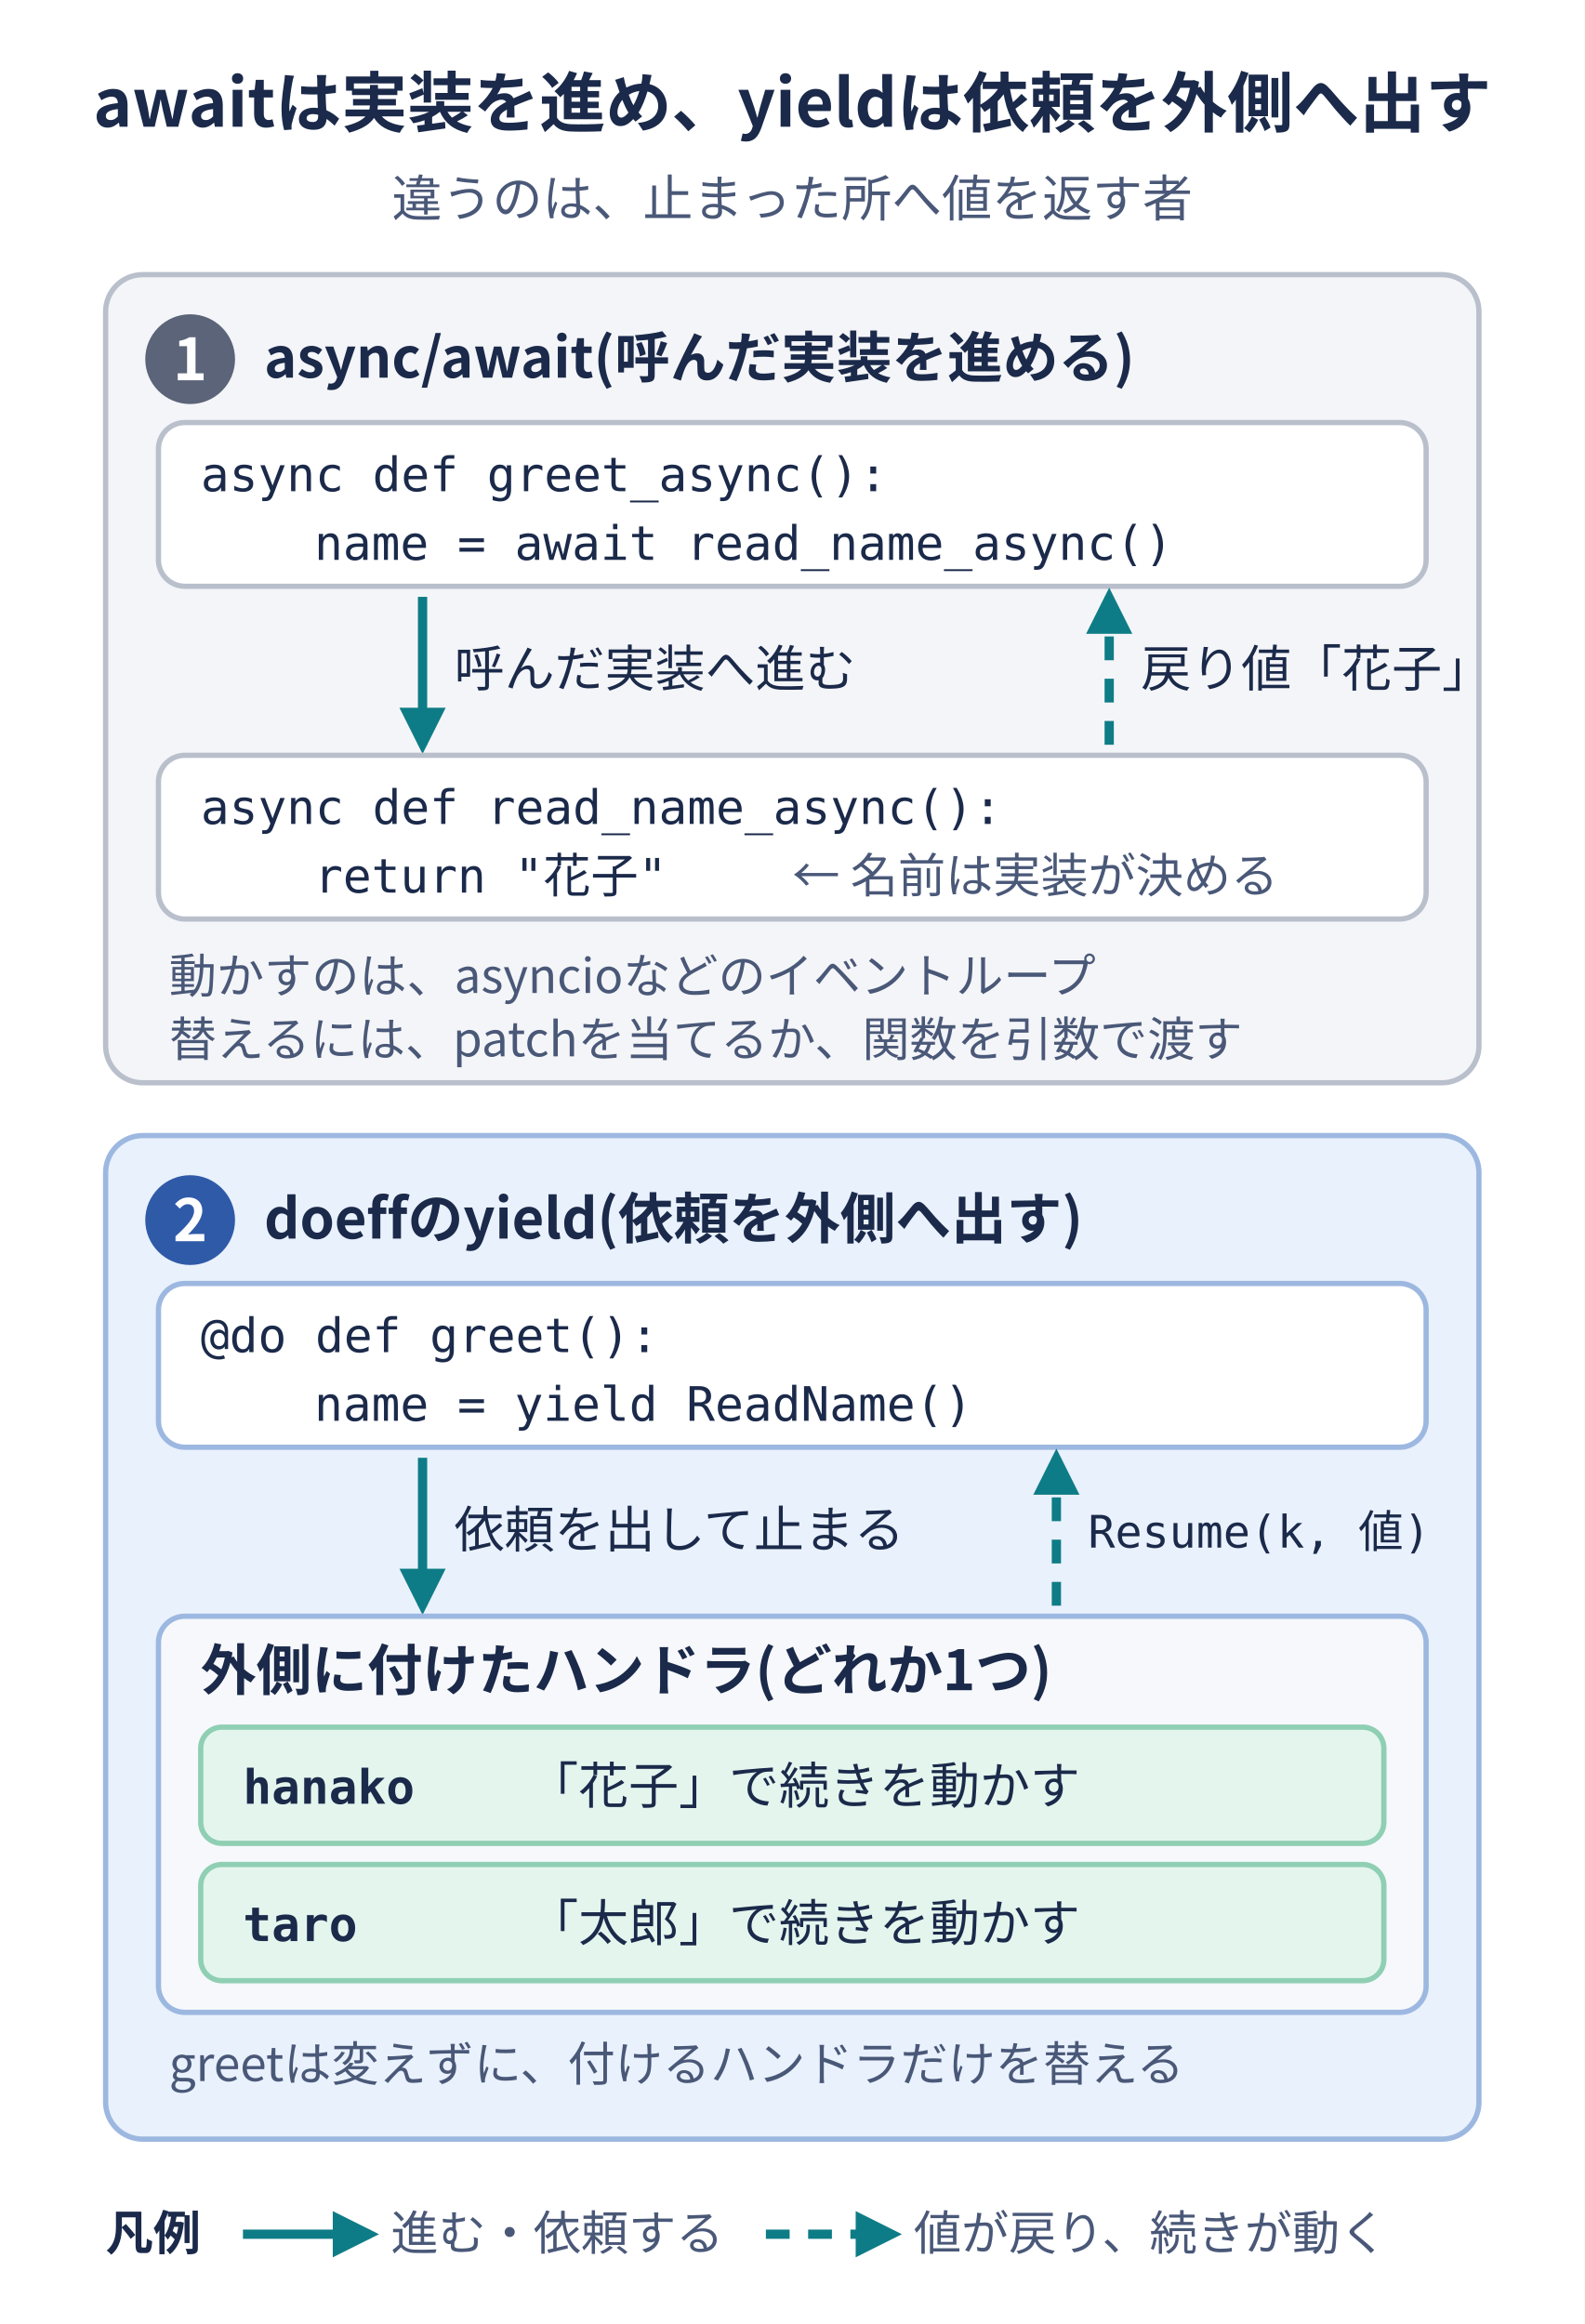
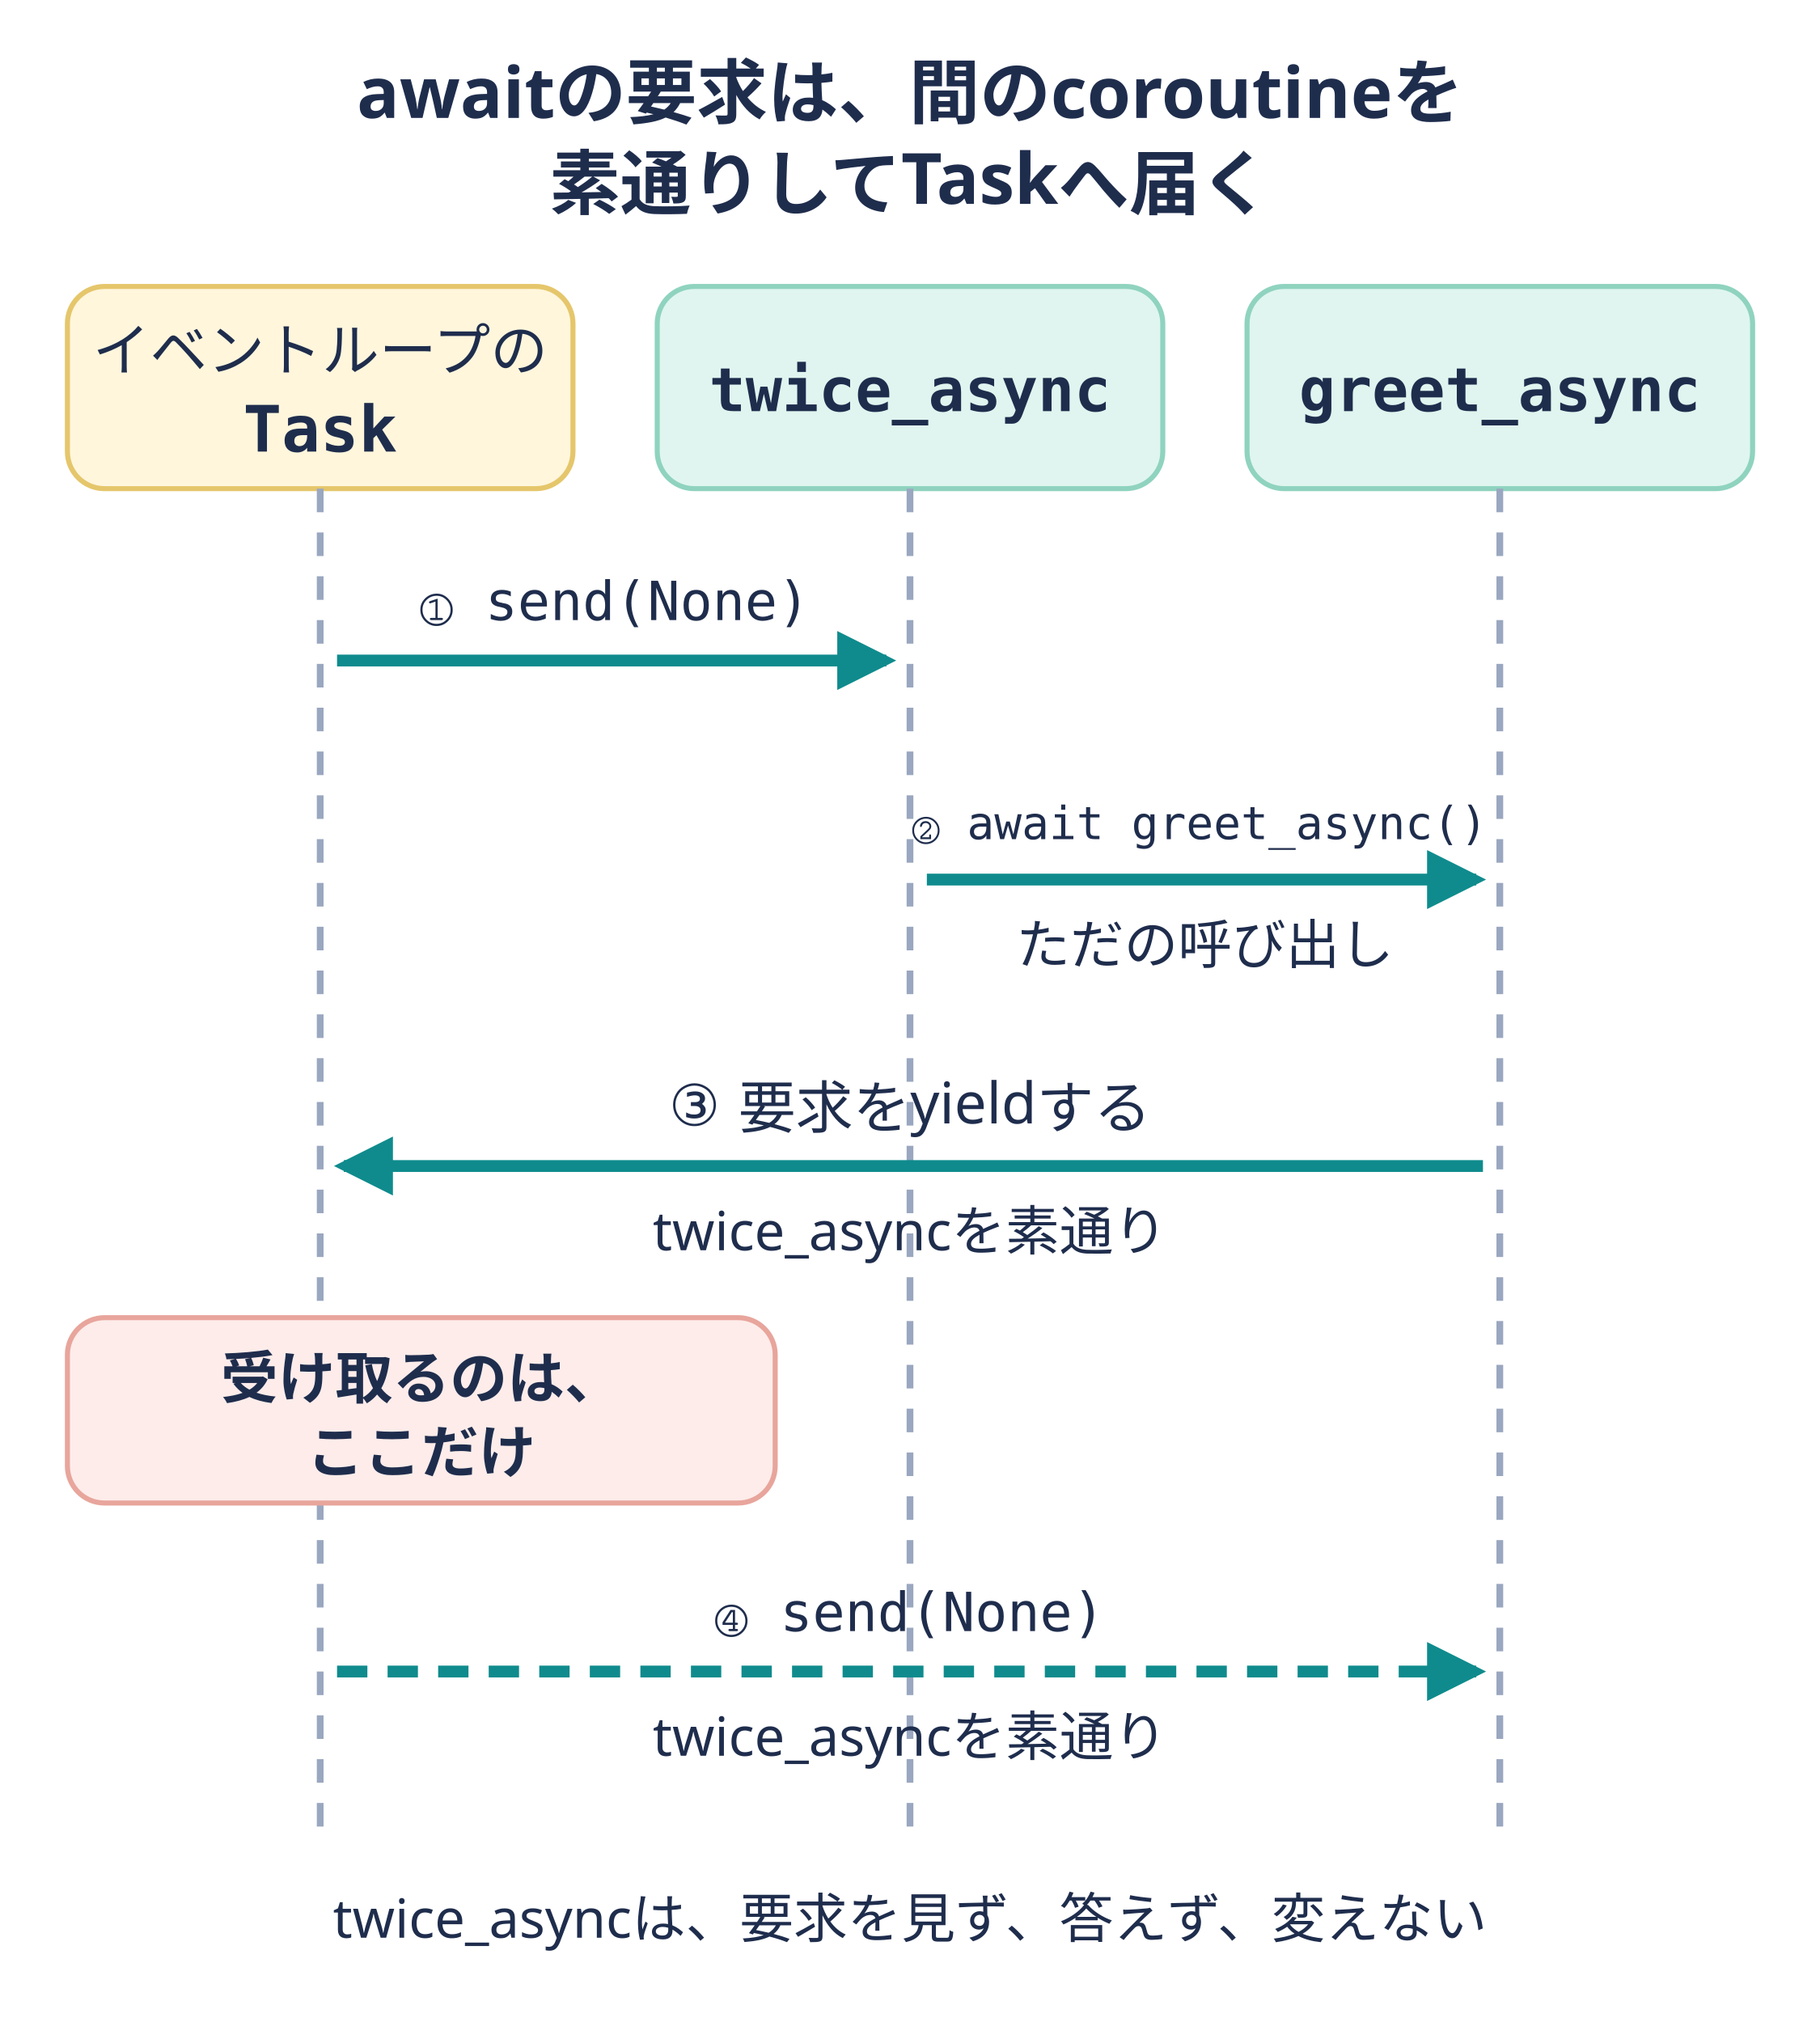
- <svg xmlns="http://www.w3.org/2000/svg" viewBox="0 0 600 880" width="1200" height="1760">
-   <style>
-     text { font-family: "IPAPGothic", "IPAGothic", "Noto Sans CJK JP", sans-serif; fill: #1b2a4a; }
-     .title { font-size: 25px; font-weight: bold; }
-     .sub { font-size: 19px; fill: #4a5878; }
-     .head { font-size: 21px; font-weight: bold; }
-     .body { font-size: 19px; }
-     .muted { font-size: 18px; fill: #4a5878; }
-     .code { font-family: "DejaVu Sans Mono", "IPAGothic", monospace; font-size: 18px; }
-     .name { font-family: "DejaVu Sans Mono", "IPAGothic", monospace; font-size: 18px; font-weight: bold; }
-     .num { font-size: 22px; font-weight: bold; fill: #ffffff; }
-     .flow { stroke: #0e7c86; stroke-width: 3.5; fill: none; }
-     .answer { stroke: #0e7c86; stroke-width: 3.5; fill: none; stroke-dasharray: 9 7; }
-   </style>
+ <svg xmlns="http://www.w3.org/2000/svg" width="1080" height="1200" viewBox="0 0 1080 1200">
  <defs>
-     <marker id="tip" viewBox="0 0 10 10" refX="8" refY="5" markerWidth="5" markerHeight="5" orient="auto-start-reverse">
-       <path d="M0,0 L10,5 L0,10 z" fill="#0e7c86" />
+     <marker id="arrow" viewBox="0 0 12 12" refX="10" refY="6" markerWidth="5" markerHeight="5" orient="auto">
+       <path d="M0,0 L12,6 L0,12 z" fill="#0f8b8d" />
    </marker>
+     <style>
+       .ja { font-family: "IPAGothic", sans-serif; fill: #1f2d4d; }
+       .code { font-family: "DejaVu Sans Mono", "IPAGothic", monospace; fill: #1f2d4d; }
+       .life { stroke: #9aa7c0; stroke-width: 4; stroke-dasharray: 14 12; }
+       .call { stroke: #0f8b8d; stroke-width: 7; fill: none; }
+       .back { stroke: #0f8b8d; stroke-width: 7; fill: none; stroke-dasharray: 18 12; }
+     </style>
  </defs>
-   <rect width="600" height="880" fill="#ffffff" />
-   <text class="title" x="300" y="48" text-anchor="middle">awaitは実装を進め、yieldは依頼を外側へ出す</text>
-   <text class="sub" x="300" y="82" text-anchor="middle">違うのは、止まった所へ値を返す者</text>
-   <rect x="40" y="104" width="520" height="306" rx="14" fill="#f4f5f8" stroke="#b9c0cc" stroke-width="2" />
-   <circle cx="72" cy="136" r="17" fill="#5b6478" />
-   <text class="num" x="72" y="144" text-anchor="middle">1</text>
-   <text class="head" x="100" y="143">async/await(呼んだ実装を進める)</text>
-   <rect x="60" y="160" width="480" height="62" rx="10" fill="#ffffff" stroke="#b9c0cc" stroke-width="2" />
-   <text class="code" x="76" y="186">async def greet_async():</text>
-   <text class="code" x="119" y="212">name = await read_name_async()</text>
-   <path class="flow" d="M160,226 V282" marker-end="url(#tip)" />
-   <text class="body" x="172" y="260">呼んだ実装へ進む</text>
-   <path class="answer" d="M420,282 V226" marker-end="url(#tip)" />
-   <text class="body" x="432" y="260">戻り値「花子」</text>
-   <rect x="60" y="286" width="480" height="62" rx="10" fill="#ffffff" stroke="#b9c0cc" stroke-width="2" />
-   <text class="code" x="76" y="312">async def read_name_async():</text>
-   <text class="code" x="119" y="338">return "花子"</text>
-   <text class="muted" x="300" y="338">← 名前は実装が決める</text>
-   <text class="muted" x="64" y="376">動かすのは、asyncioなどのイベントループ</text>
-   <text class="muted" x="64" y="400">替えるには、patchを当てるか、関数を引数で渡す</text>
-   <rect x="40" y="430" width="520" height="380" rx="14" fill="#e9f1fc" stroke="#9db8e0" stroke-width="2" />
-   <circle cx="72" cy="462" r="17" fill="#2f5aa8" />
-   <text class="num" x="72" y="470" text-anchor="middle">2</text>
-   <text class="head" x="100" y="469">doeffのyield(依頼を外側へ出す)</text>
-   <rect x="60" y="486" width="480" height="62" rx="10" fill="#ffffff" stroke="#9db8e0" stroke-width="2" />
-   <text class="code" x="76" y="512">@do def greet():</text>
-   <text class="code" x="119" y="538">name = yield ReadName()</text>
-   <path class="flow" d="M160,552 V608" marker-end="url(#tip)" />
-   <text class="body" x="172" y="586">依頼を出して止まる</text>
-   <path class="answer" d="M400,608 V552" marker-end="url(#tip)" />
-   <text class="code" x="412" y="586" style="font-size:17px">Resume(k, 値)</text>
-   <rect x="60" y="612" width="480" height="150" rx="10" fill="#f6f8fb" stroke="#9db8e0" stroke-width="2" />
-   <text class="head" x="76" y="640">外側に付けたハンドラ(どれか1つ)</text>
-   <rect x="76" y="654" width="448" height="44" rx="8" fill="#e4f5ee" stroke="#8fcfb3" stroke-width="2" />
-   <text class="name" x="92" y="683">hanako</text>
-   <text class="body" x="200" y="683">「花子」で続きを動かす</text>
-   <rect x="76" y="706" width="448" height="44" rx="8" fill="#e4f5ee" stroke="#8fcfb3" stroke-width="2" />
-   <text class="name" x="92" y="735">taro</text>
-   <text class="body" x="200" y="735">「太郎」で続きを動かす</text>
-   <text class="muted" x="64" y="788">greetは変えずに、付けるハンドラだけを替える</text>
-   <text class="head" x="40" y="852" style="font-size:18px">凡例</text>
-   <path class="flow" d="M92,846 H140" marker-end="url(#tip)" />
-   <text class="muted" x="148" y="852">進む・依頼する</text>
-   <path class="answer" d="M290,846 H338" marker-end="url(#tip)" />
-   <text class="muted" x="346" y="852">値が戻り、続きが動く</text>
+   <rect width="1080" height="1200" fill="#ffffff" />
+   <text class="ja" x="540" y="70" font-size="42" font-weight="bold" text-anchor="middle">awaitの要求は、間のcoroutineを</text>
+   <text class="ja" x="540" y="124" font-size="42" font-weight="bold" text-anchor="middle">素通りしてTaskへ届く</text>
+   <rect x="40" y="170" width="300" height="120" rx="22" fill="#fff6dc" stroke="#e5c66b" stroke-width="3" />
+   <text class="ja" x="190" y="220" font-size="34" text-anchor="middle">イベントループの</text>
+   <text class="code" x="190" y="268" font-size="38" font-weight="bold" text-anchor="middle">Task</text>
+   <rect x="390" y="170" width="300" height="120" rx="22" fill="#e0f5ef" stroke="#8fd3bf" stroke-width="3" />
+   <text class="code" x="540" y="244" font-size="36" font-weight="bold" text-anchor="middle">twice_async</text>
+   <rect x="740" y="170" width="300" height="120" rx="22" fill="#e0f5ef" stroke="#8fd3bf" stroke-width="3" />
+   <text class="code" x="890" y="244" font-size="36" font-weight="bold" text-anchor="middle">greet_async</text>
+   <line class="life" x1="190" y1="290" x2="190" y2="1090" />
+   <line class="life" x1="540" y1="290" x2="540" y2="1090" />
+   <line class="life" x1="890" y1="290" x2="890" y2="1090" />
+   <text class="code" x="365" y="368" font-size="32" text-anchor="middle">① send(None)</text>
+   <line class="call" x1="200" y1="392" x2="526" y2="392" marker-end="url(#arrow)" />
+   <text class="code" x="712" y="498" font-size="27" text-anchor="middle">② await greet_async()</text>
+   <line class="call" x1="550" y1="522" x2="876" y2="522" marker-end="url(#arrow)" />
+   <text class="ja" x="715" y="572" font-size="32" text-anchor="middle">ただの呼び出し</text>
+   <text class="ja" x="540" y="668" font-size="34" text-anchor="middle">③ 要求をyieldする</text>
+   <line class="call" x1="880" y1="692" x2="204" y2="692" marker-end="url(#arrow)" />
+   <text class="ja" x="540" y="742" font-size="32" text-anchor="middle">twice_asyncを素通り</text>
+   <rect x="40" y="782" width="420" height="110" rx="22" fill="#fdecea" stroke="#e8a59c" stroke-width="3" />
+   <text class="ja" x="250" y="830" font-size="34" font-weight="bold" text-anchor="middle">受け取るのは、</text>
+   <text class="ja" x="250" y="874" font-size="34" font-weight="bold" text-anchor="middle">ここだけ</text>
+   <text class="code" x="540" y="968" font-size="32" text-anchor="middle">④ send(None)</text>
+   <line class="back" x1="200" y1="992" x2="876" y2="992" marker-end="url(#arrow)" />
+   <text class="ja" x="540" y="1042" font-size="32" text-anchor="middle">twice_asyncを素通り</text>
+   <text class="ja" x="540" y="1150" font-size="32" text-anchor="middle">twice_asyncは、要求を見ず、答えず、変えない</text>
</svg>
